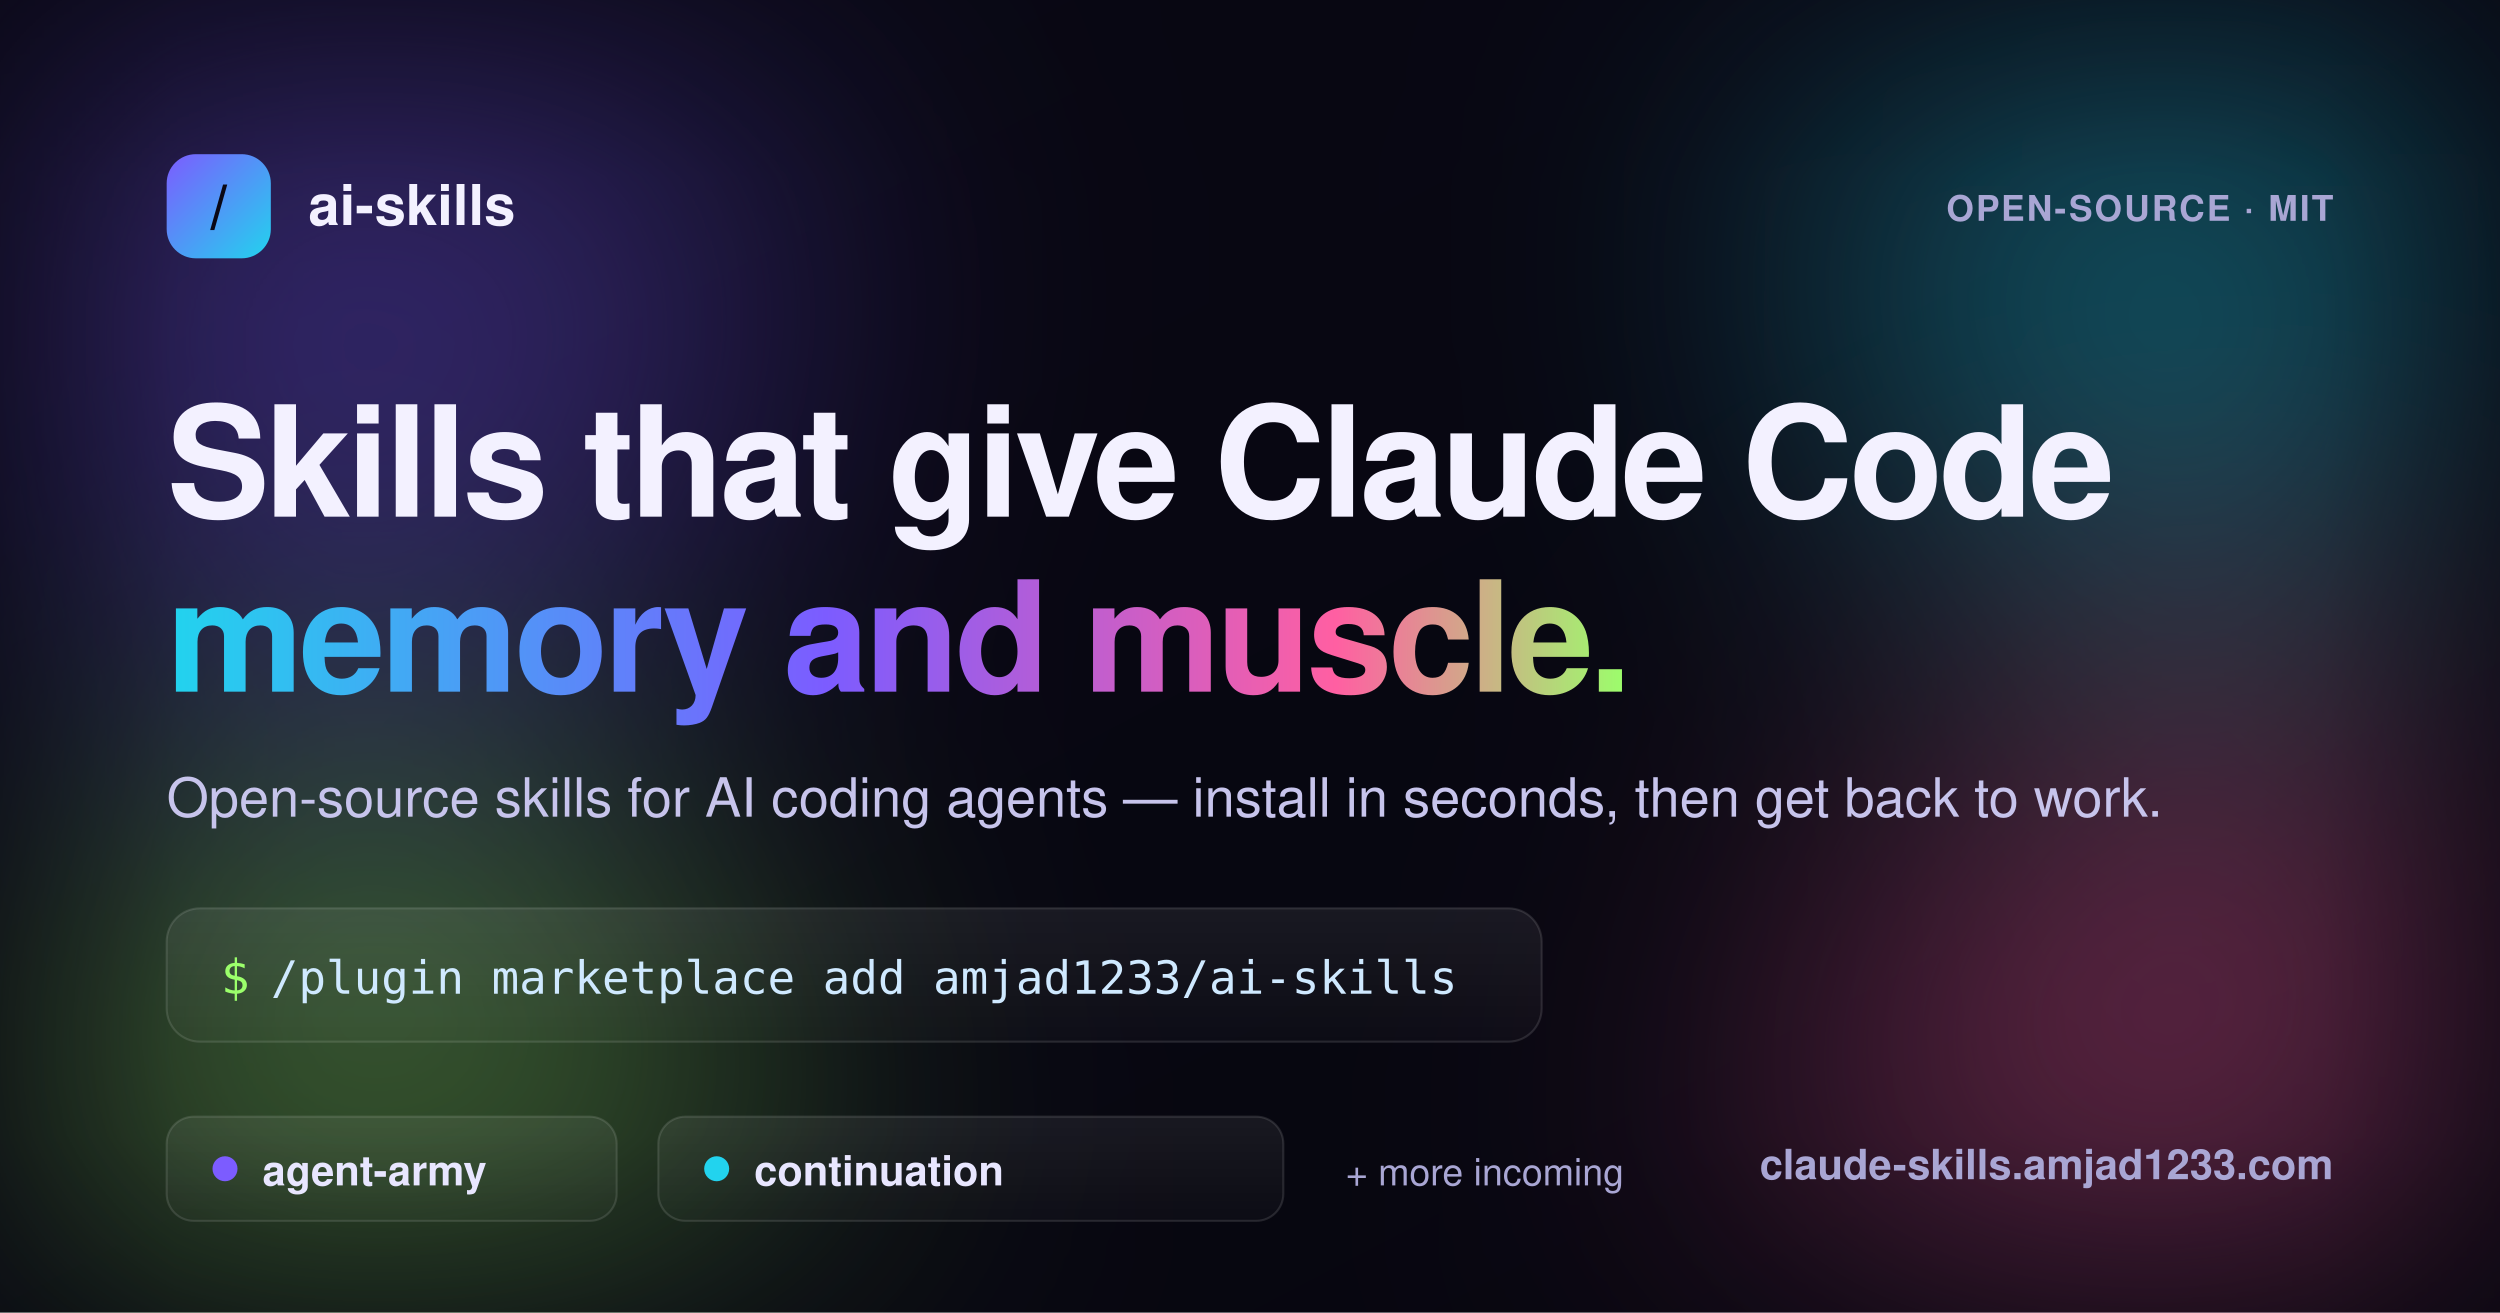
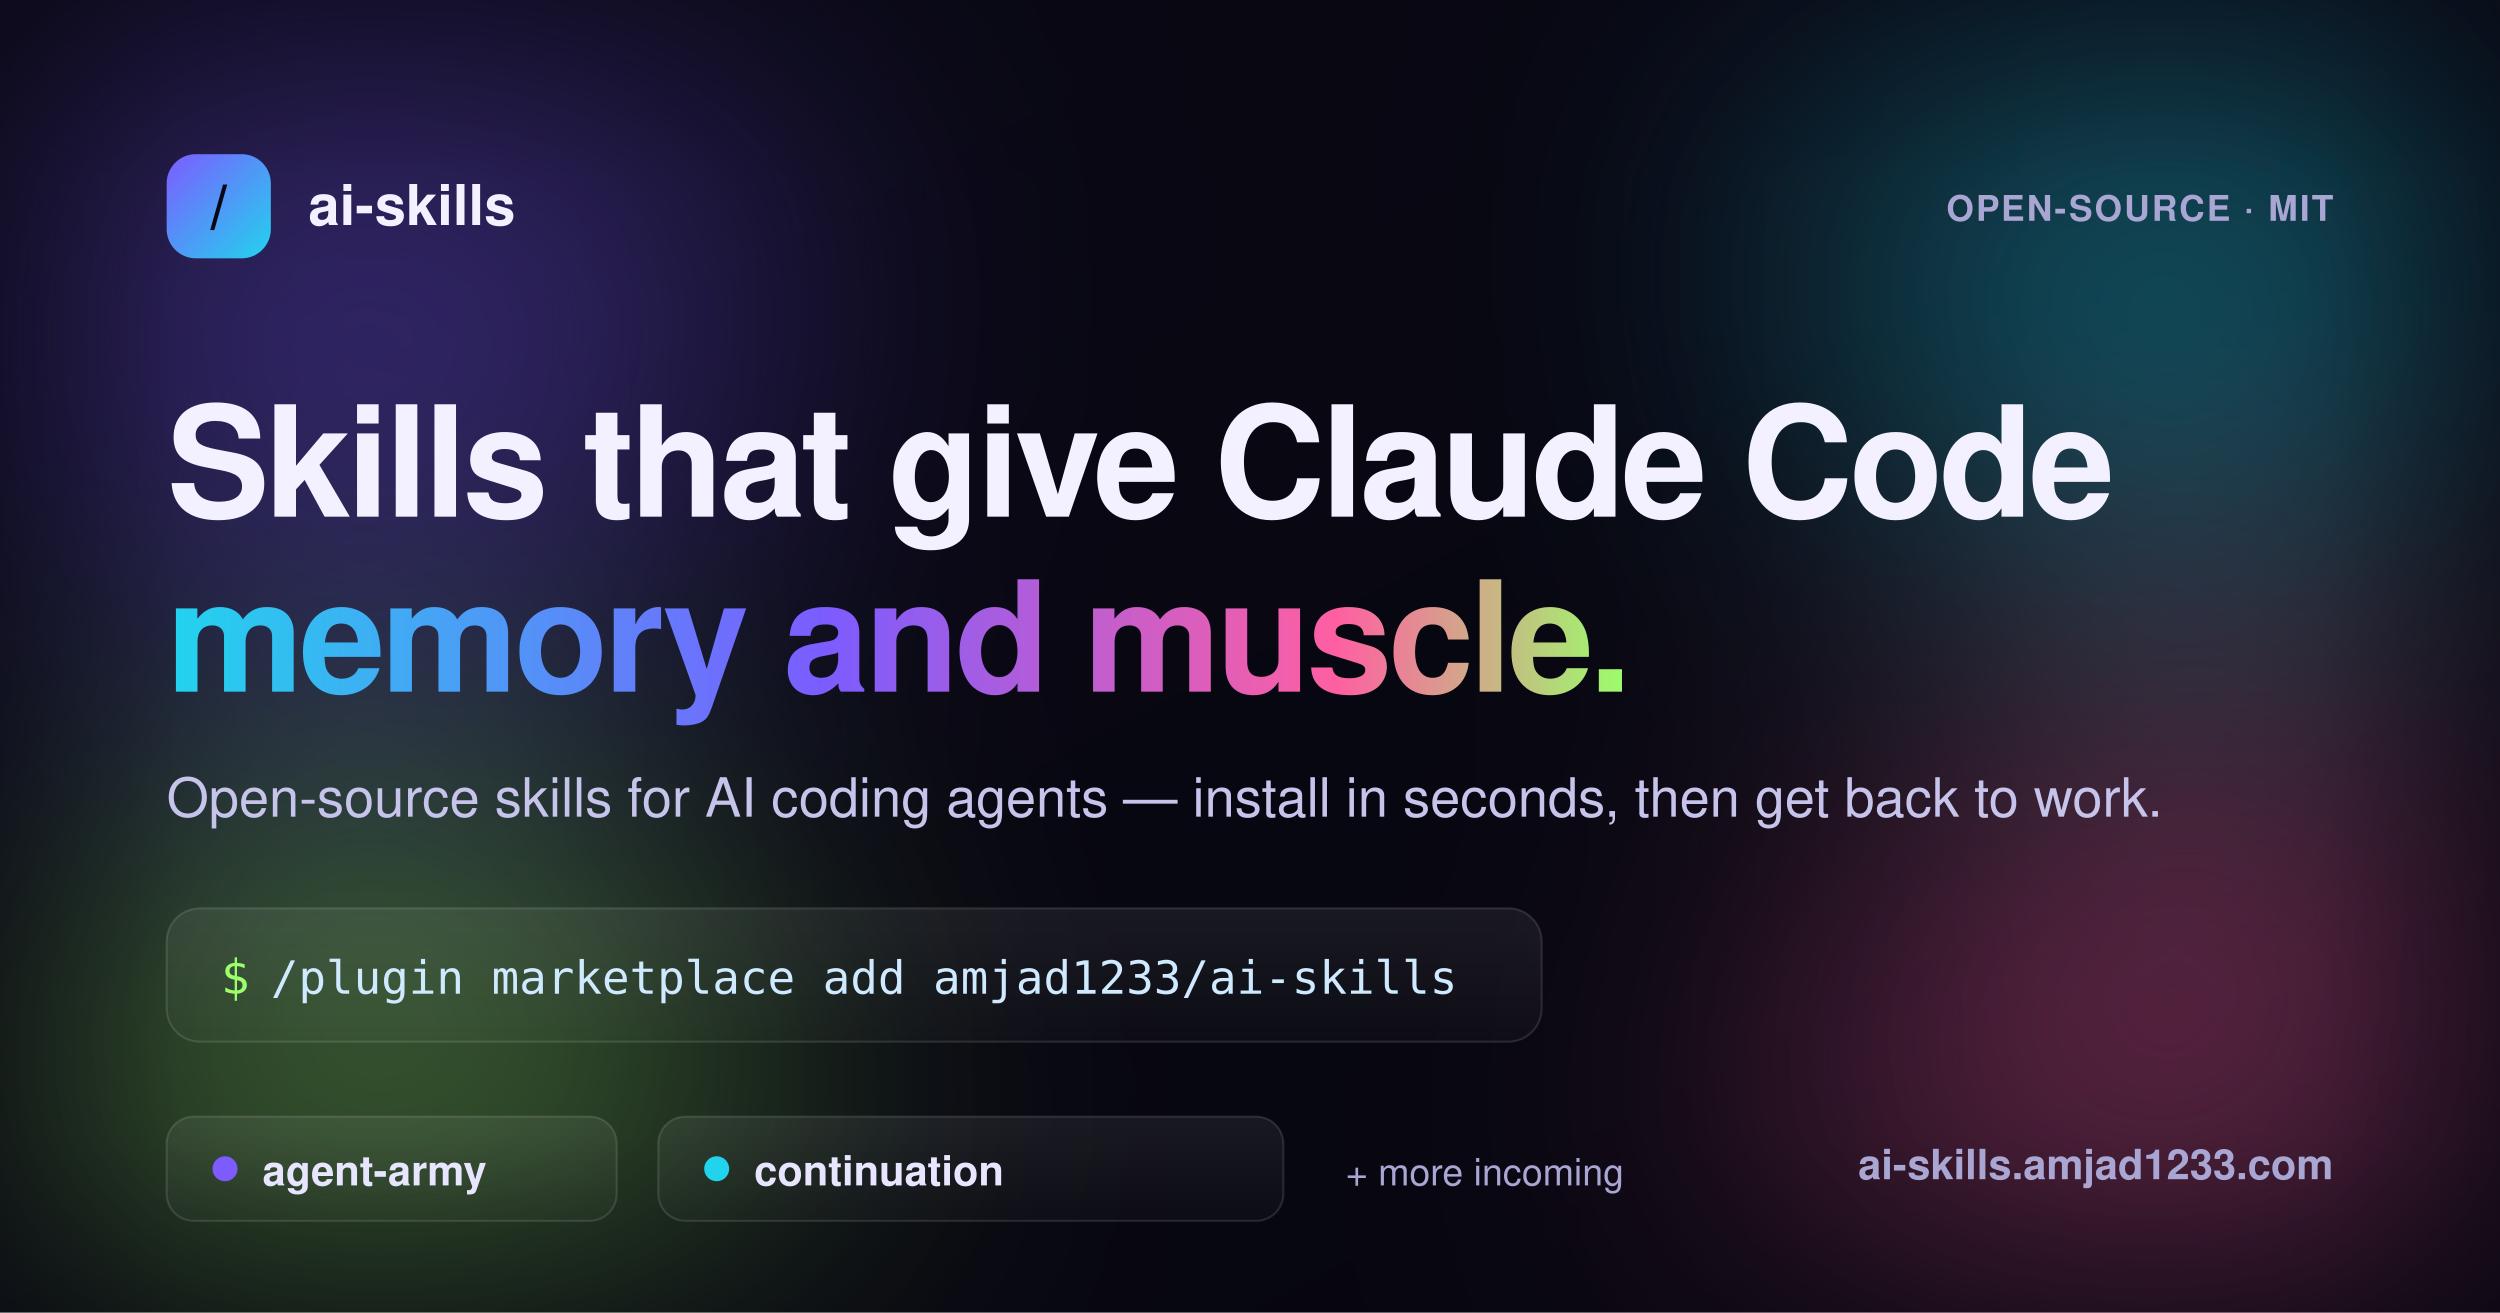
<svg xmlns="http://www.w3.org/2000/svg" width="1200" height="630" viewBox="0 0 1200 630" font-family="Helvetica Neue, Helvetica, Arial, sans-serif">
  <defs>
    <linearGradient id="bg" x1="0" y1="0" x2="1" y2="1">
      <stop offset="0" stop-color="#0a0816" />
      <stop offset="1" stop-color="#07060f" />
    </linearGradient>
    <linearGradient id="grad" x1="0" y1="0" x2="1" y2="0">
      <stop offset="0" stop-color="#22d3ee" />
      <stop offset="0.45" stop-color="#7c5cff" />
      <stop offset="0.8" stop-color="#ff5fa2" />
      <stop offset="1" stop-color="#9bff6b" />
    </linearGradient>
    <linearGradient id="logo" x1="0" y1="0" x2="1" y2="1">
      <stop offset="0" stop-color="#7c5cff" />
      <stop offset="1" stop-color="#22d3ee" />
    </linearGradient>
    <filter id="blur" x="-50%" y="-50%" width="200%" height="200%">
      <feGaussianBlur stdDeviation="90" />
    </filter>
    <linearGradient id="glass" x1="0" y1="0" x2="0" y2="1">
      <stop offset="0" stop-color="#ffffff" stop-opacity="0.07" />
      <stop offset="1" stop-color="#ffffff" stop-opacity="0.02" />
    </linearGradient>
  </defs>
  <rect width="1200" height="630" fill="url(#bg)" />
  <g filter="url(#blur)" opacity="0.55">
    <circle cx="170" cy="140" r="200" fill="#7c5cff" />
    <circle cx="1050" cy="120" r="180" fill="#22d3ee" />
    <circle cx="1080" cy="560" r="220" fill="#ff5fa2" />
    <circle cx="180" cy="560" r="190" fill="#9bff6b" />
  </g>
  <rect width="1200" height="630" fill="#07060f" opacity="0.34" />
  <g transform="translate(80,74)">
    <rect width="50" height="50" rx="14" fill="url(#logo)" />
    <text x="25" y="36" font-size="30" font-weight="800" fill="#0a0816" text-anchor="middle">/</text>
    <text x="68" y="34" font-size="27" font-weight="700" fill="#f3f1ff">ai-skills</text>
  </g>
  <text x="1120" y="106" font-size="17" font-weight="600" fill="#a9a6d4" text-anchor="end" letter-spacing="1">OPEN-SOURCE · MIT</text>
  <text x="80" y="248" font-size="74" font-weight="800" fill="#f3f1ff" letter-spacing="-2">Skills that give Claude Code</text>
  <text x="80" y="332" font-size="74" font-weight="800" letter-spacing="-2" fill="url(#grad)">memory and muscle.</text>
  <text x="80" y="392" font-size="26" fill="#c7c4ec">Open-source skills for AI coding agents — install in seconds, then get back to work.</text>
  <g transform="translate(80,436)">
    <rect width="660" height="64" rx="16" fill="url(#glass)" stroke="#ffffff" stroke-opacity="0.12" />
    <text x="26" y="41" font-size="23" font-family="SF Mono, Menlo, monospace" fill="#9bff6b">$</text>
    <text x="50" y="41" font-size="22" font-family="SF Mono, Menlo, monospace" fill="#cfe9ff">/plugin marketplace add amjad1233/ai-skills</text>
  </g>
  <g transform="translate(80,536)" font-size="20" font-weight="700">
    <g>
      <rect width="216" height="50" rx="13" fill="url(#glass)" stroke="#ffffff" stroke-opacity="0.12" />
      <circle cx="28" cy="25" r="6" fill="#7c5cff" />
      <text x="46" y="33" fill="#e8e6ff">agent-army</text>
    </g>
    <g transform="translate(236,0)">
      <rect width="300" height="50" rx="13" fill="url(#glass)" stroke="#ffffff" stroke-opacity="0.12" />
      <circle cx="28" cy="25" r="6" fill="#22d3ee" />
      <text x="46" y="33" fill="#e8e6ff">continuation</text>
    </g>
    <text x="566" y="33" font-size="18" font-weight="500" fill="#a9a6d4">+ more incoming</text>
  </g>
-   <text x="1120" y="566" font-size="20" font-weight="600" fill="#a9a6d4" text-anchor="end">claude-skills.amjad1233.com</text>
+   <text x="1120" y="566" font-size="20" font-weight="600" fill="#a9a6d4" text-anchor="end">ai-skills.amjad1233.com</text>
</svg>
